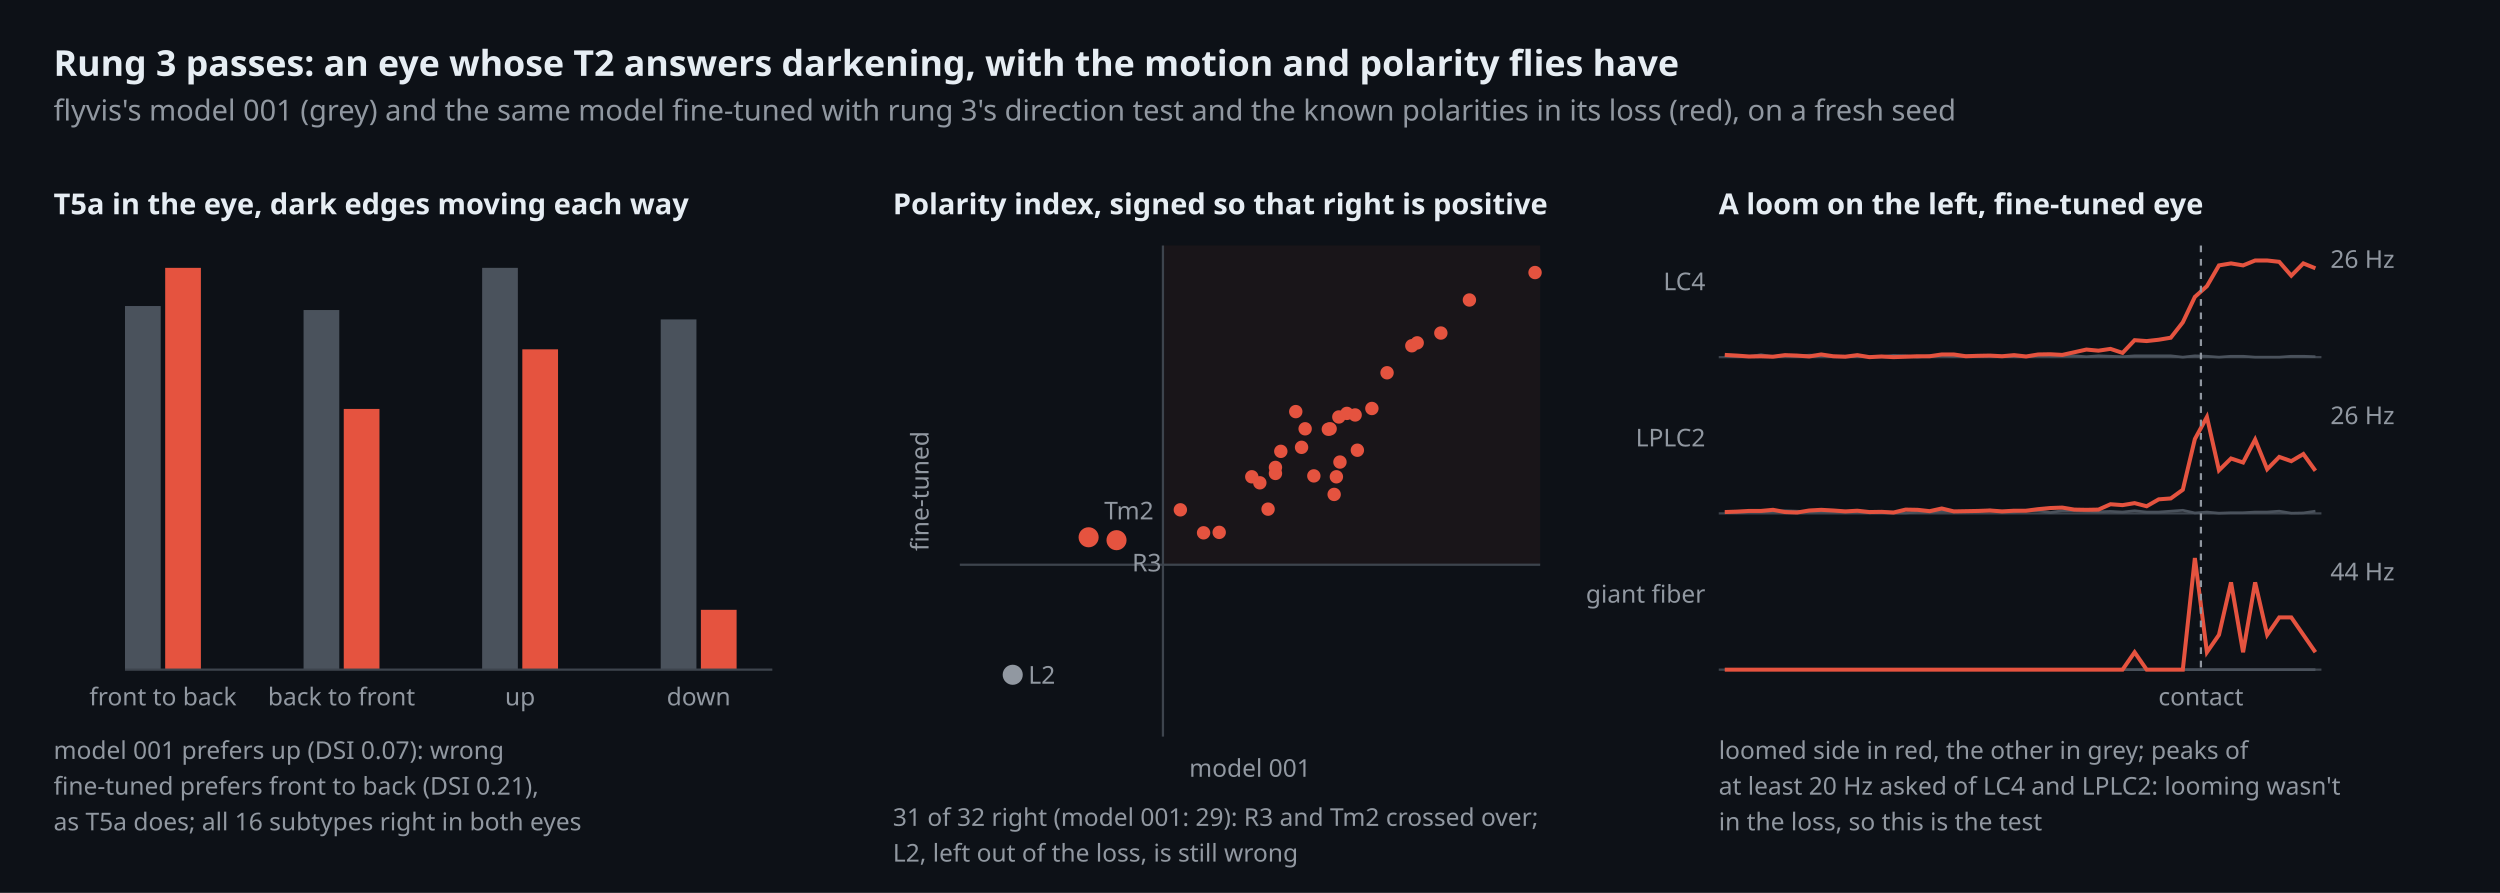
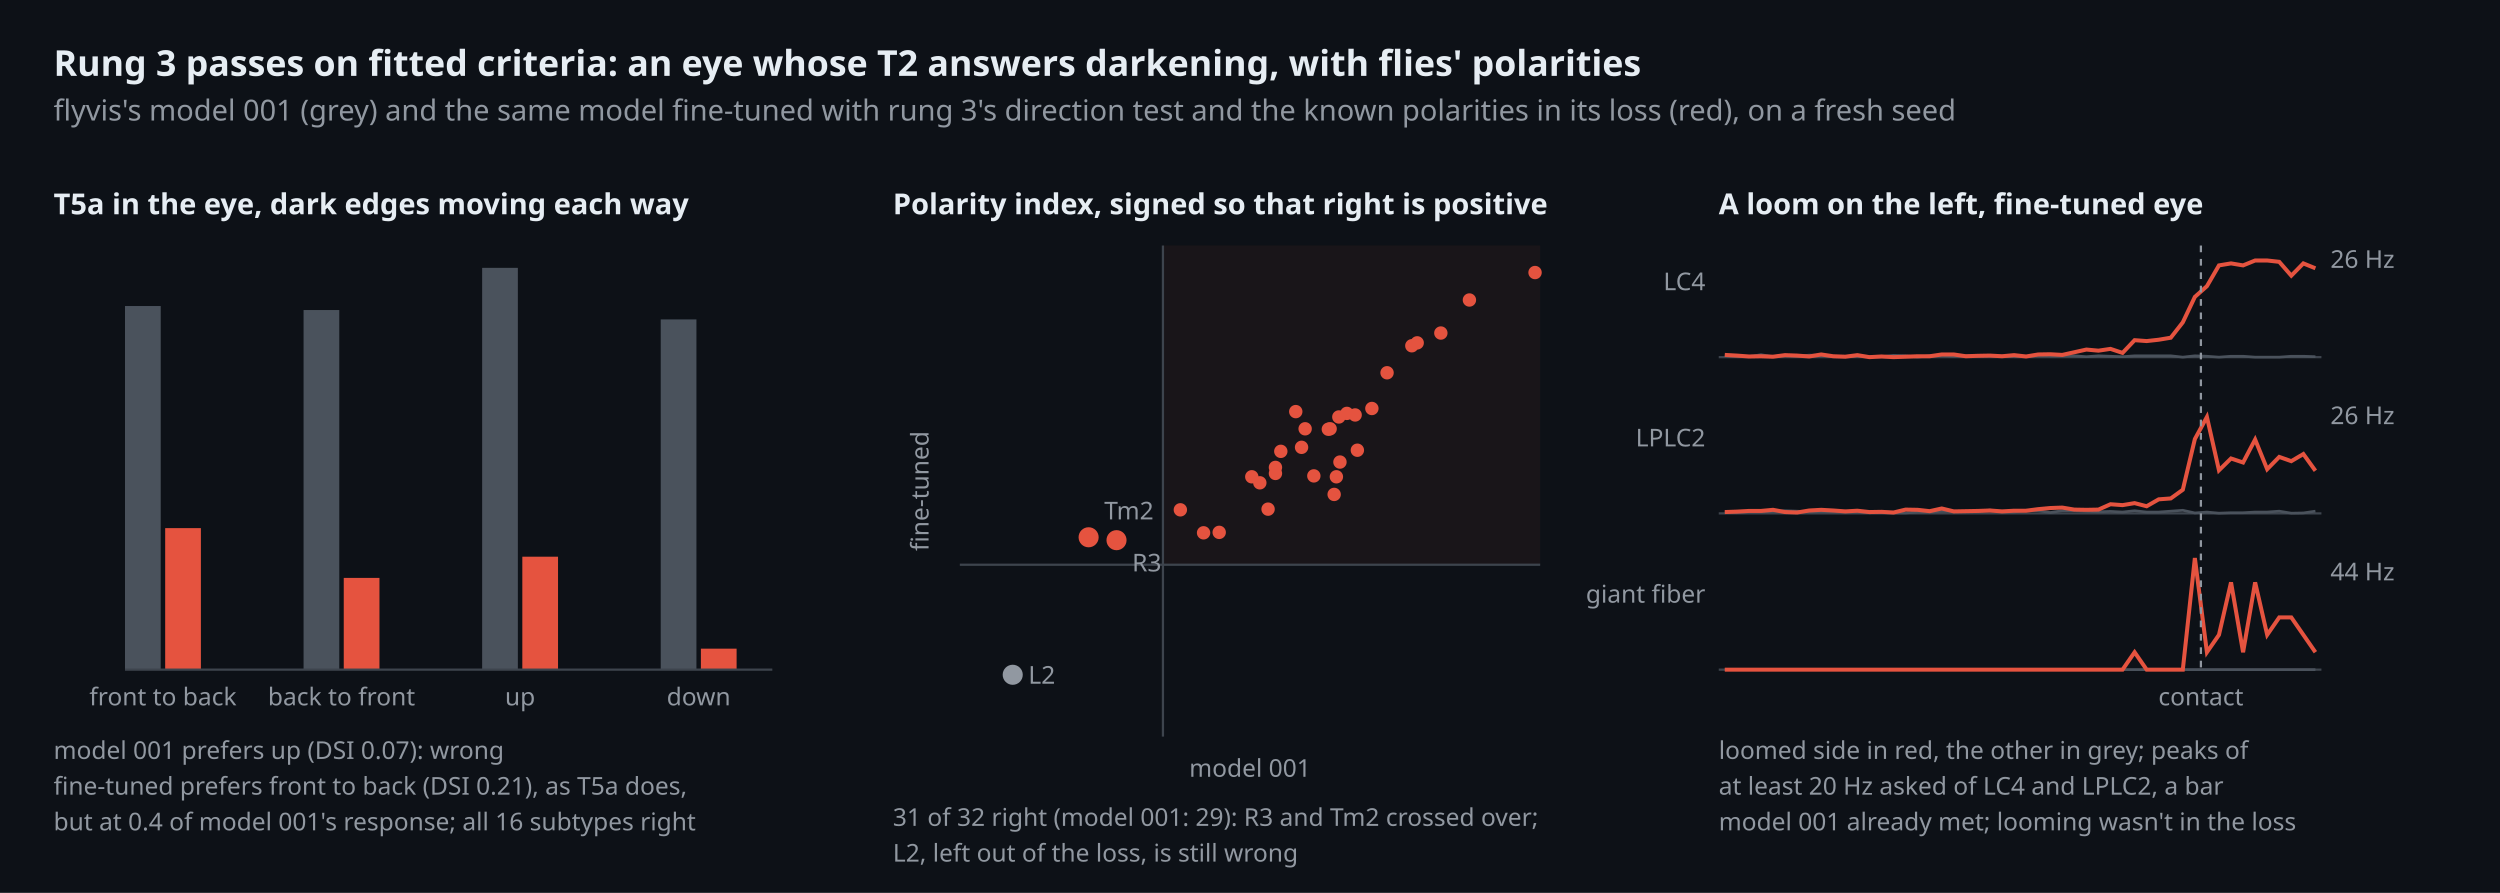
<svg xmlns="http://www.w3.org/2000/svg" width="1120" height="400" viewBox="0 0 1120 400" role="img" aria-labelledby="t">
  <style>
    text { font-family: -apple-system, BlinkMacSystemFont, 'Segoe UI', 'Noto Sans', Helvetica, Arial, sans-serif; }
    .lab { font-size: 16px; font-weight: 600; fill: #e6edf3; }
    .val { font-size: 13px; font-weight: 600; fill: #e6edf3; }
    .note { font-size: 13px; fill: #9198a1; }
    .tick { font-size: 11px; fill: #9198a1; }
    </style>
  <rect width="1120" height="400" fill="#0d1117" />
-   <text x="24.0" y="34.0" class="lab" text-anchor="start">Rung 3 passes: an eye whose T2 answers darkening, with the motion and polarity flies have</text>
+   <text x="24.0" y="34.0" class="lab" text-anchor="start">Rung 3 passes on fitted criteria: an eye whose T2 answers darkening, with flies' polarities</text>
  <text x="24.0" y="54.0" class="note" text-anchor="start">flyvis's model 001 (grey) and the same model fine-tuned with rung 3's direction test and the known polarities in its loss (red), on a fresh seed</text>
  <text x="24.0" y="96.0" class="val" text-anchor="start">T5a in the eye, dark edges moving each way</text>
  <rect x="56.0" y="137.1" width="16" height="162.9" fill="#4a525c" />
  <rect x="136.0" y="138.9" width="16" height="161.1" fill="#4a525c" />
  <rect x="216.0" y="120.0" width="16" height="180.0" fill="#4a525c" />
  <rect x="296.0" y="143.1" width="16" height="156.9" fill="#4a525c" />
-   <rect x="74.0" y="120.0" width="16" height="180.0" fill="#e5533f" />
-   <rect x="154.0" y="183.2" width="16" height="116.8" fill="#e5533f" />
-   <rect x="234.0" y="156.5" width="16" height="143.5" fill="#e5533f" />
-   <rect x="314.0" y="273.2" width="16" height="26.8" fill="#e5533f" />
+   <rect x="74.0" y="236.6" width="16" height="63.4" fill="#e5533f" />
+   <rect x="154.0" y="258.9" width="16" height="41.1" fill="#e5533f" />
+   <rect x="234.0" y="249.4" width="16" height="50.6" fill="#e5533f" />
+   <rect x="314.0" y="290.6" width="16" height="9.4" fill="#e5533f" />
  <line x1="56" y1="300" x2="346" y2="300" stroke="#3d444d" />
  <text x="73.0" y="316.0" class="tick" text-anchor="middle">front to back</text>
  <text x="153.0" y="316.0" class="tick" text-anchor="middle">back to front</text>
  <text x="233.0" y="316.0" class="tick" text-anchor="middle">up</text>
  <text x="313.0" y="316.0" class="tick" text-anchor="middle">down</text>
  <text x="24.0" y="340.0" class="tick" text-anchor="start">model 001 prefers up (DSI 0.07): wrong</text>
-   <text x="24.0" y="356.0" class="tick" text-anchor="start">fine-tuned prefers front to back (DSI 0.21),</text>
-   <text x="24.0" y="372.0" class="tick" text-anchor="start">as T5a does; all 16 subtypes right in both eyes</text>
+   <text x="24.0" y="356.0" class="tick" text-anchor="start">fine-tuned prefers front to back (DSI 0.21), as T5a does,</text>
+   <text x="24.0" y="372.0" class="tick" text-anchor="start">but at 0.4 of model 001's response; all 16 subtypes right</text>
  <text x="400.0" y="96.0" class="val" text-anchor="start">Polarity index, signed so that right is positive</text>
  <rect x="521.0" y="110.0" width="169.0" height="143.0" fill="#e5533f" fill-opacity="0.06" />
  <line x1="521.0" y1="110" x2="521.0" y2="330" stroke="#3d444d" />
  <line x1="430" y1="253.0" x2="690" y2="253.0" stroke="#3d444d" />
  <circle cx="645.5" cy="149.2" r="3" fill="#e5533f" />
  <circle cx="607.1" cy="185.9" r="3" fill="#e5533f" />
  <circle cx="500.2" cy="242.0" r="4.5" fill="#e5533f" />
  <text x="507.2" y="256.0" class="tick" text-anchor="start">R3</text>
  <circle cx="634.9" cy="153.6" r="3" fill="#e5533f" />
  <circle cx="632.5" cy="154.9" r="3" fill="#e5533f" />
  <circle cx="528.8" cy="228.4" r="3" fill="#e5533f" />
  <circle cx="560.8" cy="213.6" r="3" fill="#e5533f" />
  <circle cx="571.4" cy="209.4" r="3" fill="#e5533f" />
  <circle cx="595.9" cy="192.1" r="3" fill="#e5533f" />
  <circle cx="453.7" cy="302.3" r="4.5" fill="#9198a1" />
  <text x="460.7" y="306.3" class="tick" text-anchor="start">L2</text>
  <circle cx="546.2" cy="238.5" r="3" fill="#e5533f" />
  <circle cx="687.7" cy="122.1" r="3" fill="#e5533f" />
  <circle cx="595.1" cy="192.3" r="3" fill="#e5533f" />
  <circle cx="614.6" cy="183.0" r="3" fill="#e5533f" />
  <circle cx="573.8" cy="202.2" r="3" fill="#e5533f" />
  <circle cx="600.3" cy="207.0" r="3" fill="#e5533f" />
  <circle cx="599.8" cy="186.8" r="3" fill="#e5533f" />
  <circle cx="621.4" cy="167.0" r="3" fill="#e5533f" />
  <circle cx="583.1" cy="200.4" r="3" fill="#e5533f" />
  <circle cx="588.6" cy="213.2" r="3" fill="#e5533f" />
  <circle cx="597.7" cy="221.5" r="3" fill="#e5533f" />
  <circle cx="608.1" cy="201.7" r="3" fill="#e5533f" />
  <circle cx="598.7" cy="213.6" r="3" fill="#e5533f" />
  <circle cx="539.2" cy="238.7" r="3" fill="#e5533f" />
  <circle cx="564.4" cy="216.3" r="3" fill="#e5533f" />
  <circle cx="580.5" cy="184.4" r="3" fill="#e5533f" />
  <circle cx="603.4" cy="185.2" r="3" fill="#e5533f" />
  <circle cx="584.7" cy="192.1" r="3" fill="#e5533f" />
  <circle cx="487.7" cy="240.7" r="4.5" fill="#e5533f" />
  <text x="494.7" y="232.7" class="tick" text-anchor="start">Tm2</text>
  <circle cx="658.3" cy="134.4" r="3" fill="#e5533f" />
  <circle cx="568.1" cy="228.1" r="3" fill="#e5533f" />
  <circle cx="571.4" cy="212.1" r="3" fill="#e5533f" />
  <text x="560.0" y="348.0" class="tick" text-anchor="middle">model 001</text>
  <text x="416" y="220.0" class="tick" text-anchor="middle" transform="rotate(-90 416 220.0)">fine-tuned</text>
  <text x="400.0" y="370.0" class="tick" text-anchor="start">31 of 32 right (model 001: 29): R3 and Tm2 crossed over;</text>
  <text x="400.0" y="386.0" class="tick" text-anchor="start">L2, left out of the loss, is still wrong</text>
  <text x="770.0" y="96.0" class="val" text-anchor="start">A loom on the left, fine-tuned eye</text>
  <line x1="770" y1="160" x2="1040" y2="160" stroke="#3d444d" />
  <polyline points="772.7,159.4 778.1,159.8 783.5,159.8 788.9,158.9 794.3,159.8 799.7,159.1 805.1,159.6 810.5,159.1 815.9,159.2 821.3,159.8 826.7,159.8 832.1,159.6 837.5,159.8 842.9,159.8 848.3,159.2 853.7,159.4 859.1,160.0 864.5,159.4 869.9,159.2 875.3,159.6 880.7,159.4 886.1,159.2 891.5,159.2 896.9,159.6 902.3,159.8 907.7,159.8 913.1,159.2 918.5,159.4 923.9,159.4 929.3,159.4 934.7,159.8 940.1,159.4 945.5,159.6 950.9,159.8 956.3,159.4 961.7,159.4 967.1,159.4 972.5,159.4 977.9,160.0 983.3,159.4 988.7,159.6 994.1,160.0 999.5,159.6 1004.9,159.6 1010.3,160.0 1015.7,160.0 1021.1,160.0 1026.5,159.6 1031.9,159.6 1037.3,159.8" fill="none" stroke="#4a525c" stroke-width="1.2" />
  <polyline points="772.7,159.0 778.1,159.3 783.5,159.7 788.9,159.6 794.3,159.8 799.7,159.1 805.1,159.3 810.5,159.7 815.9,158.8 821.3,159.6 826.7,159.8 832.1,159.1 837.5,160.0 842.9,159.7 848.3,160.0 853.7,159.8 859.1,159.6 864.5,159.6 869.9,158.8 875.3,158.8 880.7,159.6 886.1,159.4 891.5,159.3 896.9,159.6 902.3,159.1 907.7,159.7 913.1,158.8 918.5,158.7 923.9,159.0 929.3,157.8 934.7,156.6 940.1,157.1 945.5,156.3 950.9,158.1 956.3,152.4 961.7,152.8 967.1,152.2 972.5,151.3 977.9,144.4 983.3,133.0 988.7,128.2 994.1,118.9 999.5,118.0 1004.9,118.9 1010.3,116.7 1015.7,116.7 1021.1,117.3 1026.5,123.5 1031.9,118.0 1037.3,120.2" fill="none" stroke="#e5533f" stroke-width="1.8" />
  <text x="764.0" y="130.0" class="tick" text-anchor="end">LC4</text>
  <text x="1044.0" y="120.0" class="tick" text-anchor="start">26 Hz</text>
  <line x1="770" y1="230" x2="1040" y2="230" stroke="#3d444d" />
  <polyline points="772.7,229.4 778.1,229.7 783.5,229.3 788.9,229.3 794.3,229.2 799.7,228.8 805.1,229.0 810.5,229.3 815.9,229.2 821.3,229.3 826.7,229.4 832.1,229.4 837.5,229.7 842.9,229.7 848.3,229.8 853.7,229.8 859.1,229.4 864.5,229.4 869.9,229.1 875.3,229.1 880.7,229.2 886.1,229.2 891.5,228.5 896.9,229.4 902.3,229.4 907.7,228.6 913.1,228.8 918.5,229.6 923.9,228.8 929.3,228.8 934.7,229.1 940.1,229.3 945.5,229.1 950.9,229.4 956.3,228.8 961.7,229.4 967.1,229.4 972.5,229.0 977.9,228.6 983.3,229.8 988.7,229.4 994.1,229.9 999.5,229.7 1004.9,229.7 1010.3,229.4 1015.7,229.4 1021.1,229.0 1026.5,229.9 1031.9,229.8 1037.3,229.0" fill="none" stroke="#4a525c" stroke-width="1.2" />
  <polyline points="772.7,229.4 778.1,229.2 783.5,228.9 788.9,228.9 794.3,228.4 799.7,229.4 805.1,229.6 810.5,228.7 815.9,228.4 821.3,228.7 826.7,229.1 832.1,228.8 837.5,229.4 842.9,229.3 848.3,229.6 853.7,228.3 859.1,228.4 864.5,229.0 869.9,227.8 875.3,229.1 880.7,229.0 886.1,228.9 891.5,228.7 896.9,229.1 902.3,228.8 907.7,228.8 913.1,228.1 918.5,227.6 923.9,227.4 929.3,228.3 934.7,228.4 940.1,228.3 945.5,225.9 950.9,226.3 956.3,225.4 961.7,226.8 967.1,223.7 972.5,223.3 977.9,219.4 983.3,196.7 988.7,186.8 994.1,210.7 999.5,205.4 1004.9,207.2 1010.3,196.9 1015.7,210.2 1021.1,204.7 1026.5,206.6 1031.9,203.4 1037.3,210.9" fill="none" stroke="#e5533f" stroke-width="1.8" />
  <text x="764.0" y="200.0" class="tick" text-anchor="end">LPLC2</text>
  <text x="1044.0" y="190.0" class="tick" text-anchor="start">26 Hz</text>
  <line x1="770" y1="300" x2="1040" y2="300" stroke="#3d444d" />
  <polyline points="772.7,300.0 778.1,300.0 783.5,300.0 788.9,300.0 794.3,300.0 799.7,300.0 805.1,300.0 810.5,300.0 815.9,300.0 821.3,300.0 826.7,300.0 832.1,300.0 837.5,300.0 842.9,300.0 848.3,300.0 853.7,300.0 859.1,300.0 864.5,300.0 869.9,300.0 875.3,300.0 880.7,300.0 886.1,300.0 891.5,300.0 896.9,300.0 902.3,300.0 907.7,300.0 913.1,300.0 918.5,300.0 923.9,300.0 929.3,300.0 934.7,300.0 940.1,300.0 945.5,300.0 950.9,300.0 956.3,300.0 961.7,300.0 967.1,300.0 972.5,300.0 977.9,300.0 983.3,300.0 988.7,300.0 994.1,300.0 999.5,300.0 1004.9,300.0 1010.3,300.0 1015.7,300.0 1021.1,300.0 1026.5,300.0 1031.9,300.0 1037.3,300.0" fill="none" stroke="#4a525c" stroke-width="1.2" />
  <polyline points="772.7,300.0 778.1,300.0 783.5,300.0 788.9,300.0 794.3,300.0 799.7,300.0 805.1,300.0 810.5,300.0 815.9,300.0 821.3,300.0 826.7,300.0 832.1,300.0 837.5,300.0 842.9,300.0 848.3,300.0 853.7,300.0 859.1,300.0 864.5,300.0 869.9,300.0 875.3,300.0 880.7,300.0 886.1,300.0 891.5,300.0 896.9,300.0 902.3,300.0 907.7,300.0 913.1,300.0 918.5,300.0 923.9,300.0 929.3,300.0 934.7,300.0 940.1,300.0 945.5,300.0 950.9,300.0 956.3,292.2 961.7,300.0 967.1,300.0 972.5,300.0 977.9,300.0 983.3,250.0 988.7,292.2 994.1,284.4 999.5,260.9 1004.9,292.2 1010.3,260.9 1015.7,284.4 1021.1,276.6 1026.5,276.6 1031.9,284.4 1037.3,292.2" fill="none" stroke="#e5533f" stroke-width="1.8" />
  <text x="764.0" y="270.0" class="tick" text-anchor="end">giant fiber</text>
  <text x="1044.0" y="260.0" class="tick" text-anchor="start">44 Hz</text>
  <line x1="986.0" y1="110" x2="986.0" y2="300" stroke="#9198a1" stroke-dasharray="3 3" />
  <text x="986.0" y="316.0" class="tick" text-anchor="middle">contact</text>
  <text x="770.0" y="340.0" class="tick" text-anchor="start">loomed side in red, the other in grey; peaks of</text>
-   <text x="770.0" y="356.0" class="tick" text-anchor="start">at least 20 Hz asked of LC4 and LPLC2: looming wasn't</text>
-   <text x="770.0" y="372.0" class="tick" text-anchor="start">in the loss, so this is the test</text>
+   <text x="770.0" y="356.0" class="tick" text-anchor="start">at least 20 Hz asked of LC4 and LPLC2, a bar</text>
+   <text x="770.0" y="372.0" class="tick" text-anchor="start">model 001 already met; looming wasn't in the loss</text>
</svg>
